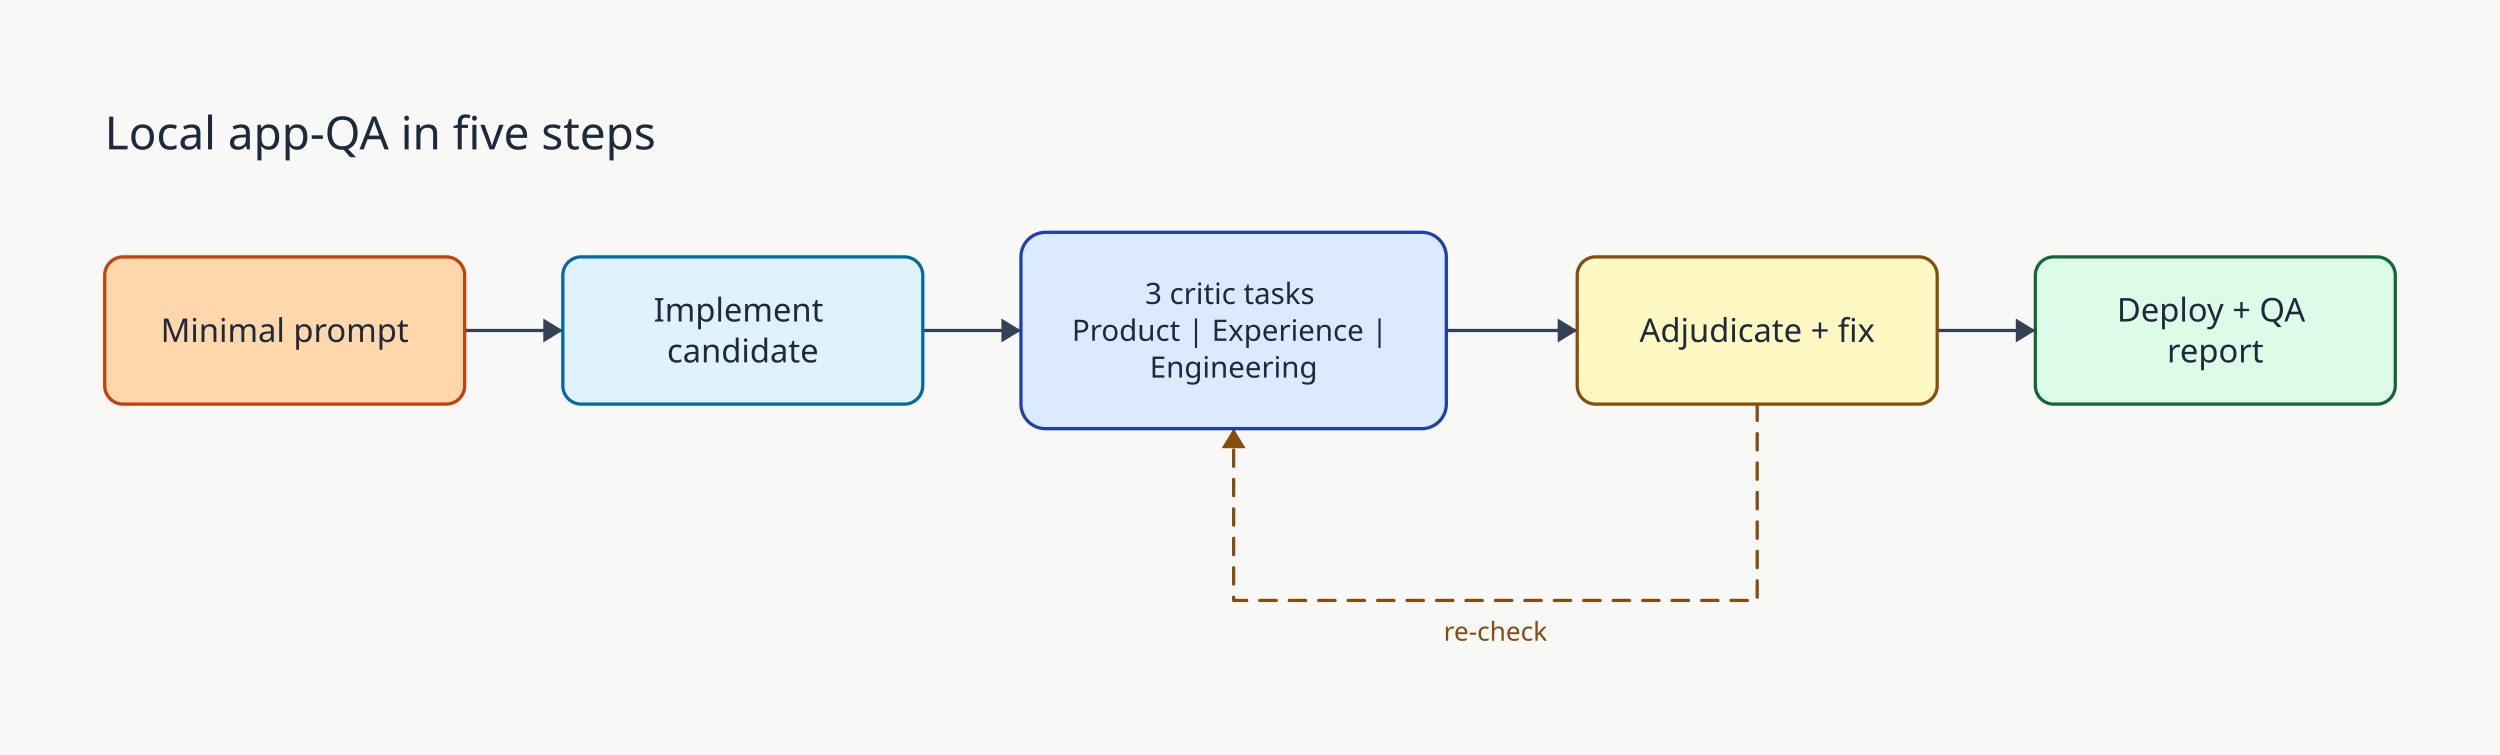
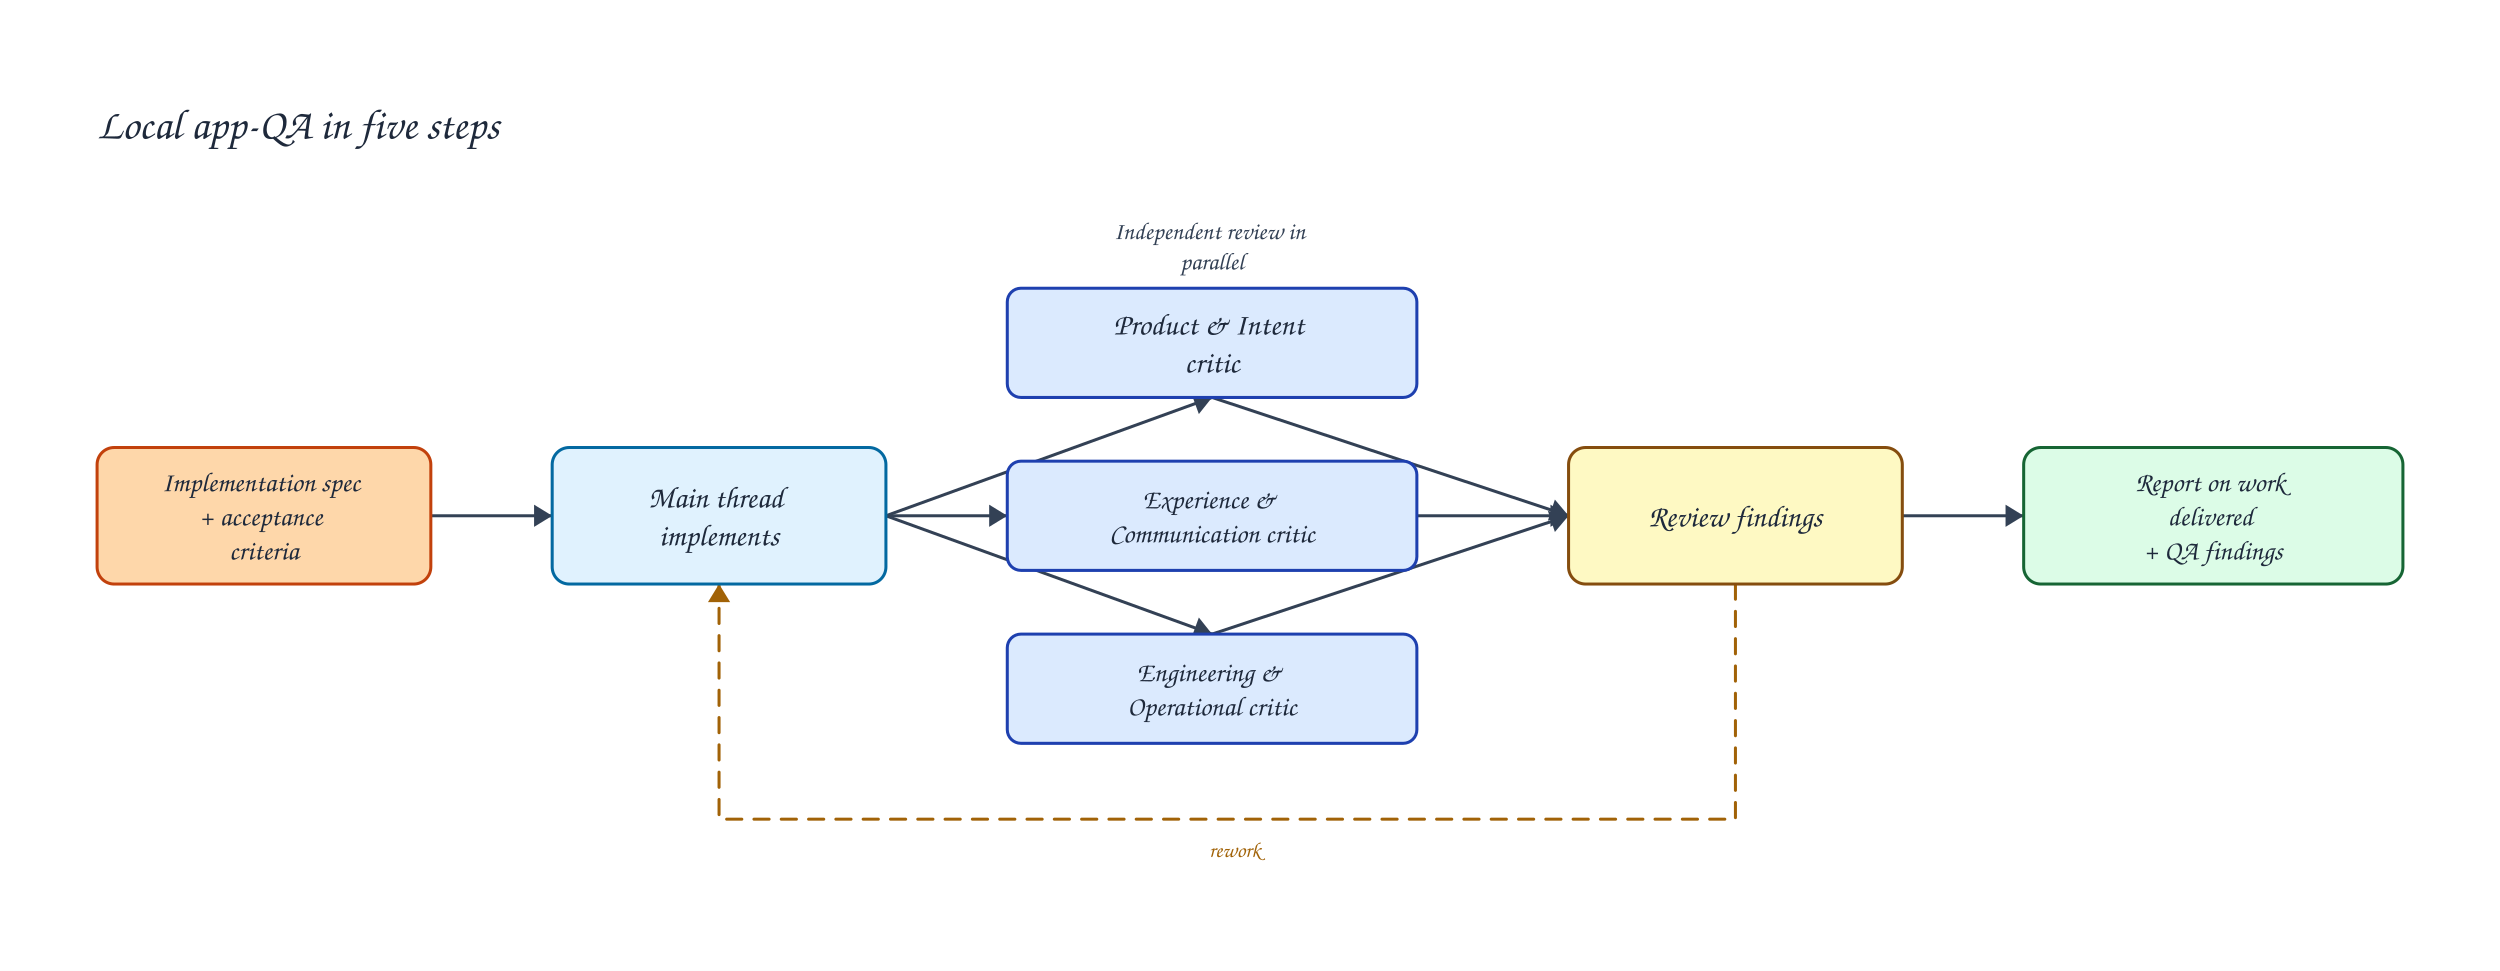
- <svg xmlns="http://www.w3.org/2000/svg" width="1528" height="461" viewBox="16.00 23.00 1528.00 461.00">
-   <rect x="16.00" y="23.00" width="1528.00" height="461.00" fill="#f8f8f6" />
-   <polyline points="300.00,225.00 360.00,225.00" fill="none" stroke="#334155" stroke-width="2.0" stroke-linecap="round" stroke-linejoin="round" />
-   <polygon points="360.00,225.00 348.06,232.32 348.06,217.68" fill="#334155" />
-   <polyline points="580.00,225.00 640.00,225.00" fill="none" stroke="#334155" stroke-width="2.0" stroke-linecap="round" stroke-linejoin="round" />
-   <polygon points="640.00,225.00 628.06,232.32 628.06,217.68" fill="#334155" />
-   <polyline points="900.00,225.00 980.00,225.00" fill="none" stroke="#334155" stroke-width="2.0" stroke-linecap="round" stroke-linejoin="round" />
-   <polygon points="980.00,225.00 968.06,232.32 968.06,217.68" fill="#334155" />
-   <polyline points="1200.00,225.00 1260.00,225.00" fill="none" stroke="#334155" stroke-width="2.0" stroke-linecap="round" stroke-linejoin="round" />
-   <polygon points="1260.00,225.00 1248.06,232.32 1248.06,217.68" fill="#334155" />
-   <polyline points="1090.00,270.00 1090.00,390.00 770.00,390.00 770.00,285.00" fill="none" stroke="#854d0e" stroke-width="2.0" stroke-linecap="round" stroke-linejoin="round" stroke-dasharray="10 8" />
-   <polygon points="770.00,285.00 777.32,296.94 762.68,296.94" fill="#854d0e" />
-   <rect x="80.0" y="180.0" width="220.0" height="90.0" rx="11.25" fill="#fed7aa" stroke="#c2410c" stroke-width="2.0" opacity="1.000" />
-   <rect x="360.0" y="180.0" width="220.0" height="90.0" rx="11.25" fill="#e0f2fe" stroke="#0369a1" stroke-width="2.0" opacity="1.000" />
-   <rect x="640.0" y="165.0" width="260.0" height="120.0" rx="15.00" fill="#dbeafe" stroke="#1e40af" stroke-width="2.0" opacity="1.000" />
-   <rect x="980.0" y="180.0" width="220.0" height="90.0" rx="11.25" fill="#fef9c3" stroke="#854d0e" stroke-width="2.0" opacity="1.000" />
-   <rect x="1260.0" y="180.0" width="220.0" height="90.0" rx="11.25" fill="#dcfce7" stroke="#166534" stroke-width="2.0" opacity="1.000" />
-   <text x="80.00" y="114.30" text-anchor="start" font-family="Segoe UI, sans-serif" font-size="28.0" fill="#1e293b">
-     <tspan x="80.00" dy="0.00">Local app-QA in five steps</tspan>
+ <svg xmlns="http://www.w3.org/2000/svg" width="1648" height="640" viewBox="-4.00 -30.00 1648.00 640.00">
+   <rect x="-4.00" y="-30.00" width="1648.00" height="640.00" fill="#ffffff" />
+   <polyline points="280.00,310.00 360.00,310.00" fill="none" stroke="#334155" stroke-width="2.0" stroke-linecap="round" stroke-linejoin="round" />
+   <polygon points="360.00,310.00 348.06,317.32 348.06,302.68" fill="#334155" />
+   <polyline points="580.00,310.00 795.00,232.00" fill="none" stroke="#334155" stroke-width="2.0" stroke-linecap="round" stroke-linejoin="round" />
+   <polygon points="795.00,232.00 786.28,242.95 781.28,229.19" fill="#334155" />
+   <polyline points="580.00,310.00 660.00,310.00" fill="none" stroke="#334155" stroke-width="2.0" stroke-linecap="round" stroke-linejoin="round" />
+   <polygon points="660.00,310.00 648.06,317.32 648.06,302.68" fill="#334155" />
+   <polyline points="580.00,310.00 795.00,388.00" fill="none" stroke="#334155" stroke-width="2.0" stroke-linecap="round" stroke-linejoin="round" />
+   <polygon points="795.00,388.00 781.28,390.81 786.28,377.05" fill="#334155" />
+   <polyline points="795.00,232.00 1030.00,310.00" fill="none" stroke="#334155" stroke-width="2.0" stroke-linecap="round" stroke-linejoin="round" />
+   <polygon points="1030.00,310.00 1016.37,313.19 1020.98,299.30" fill="#334155" />
+   <polyline points="930.00,310.00 1030.00,310.00" fill="none" stroke="#334155" stroke-width="2.0" stroke-linecap="round" stroke-linejoin="round" />
+   <polygon points="1030.00,310.00 1018.06,317.32 1018.06,302.68" fill="#334155" />
+   <polyline points="795.00,388.00 1030.00,310.00" fill="none" stroke="#334155" stroke-width="2.0" stroke-linecap="round" stroke-linejoin="round" />
+   <polygon points="1030.00,310.00 1020.98,320.70 1016.37,306.81" fill="#334155" />
+   <polyline points="1250.00,310.00 1330.00,310.00" fill="none" stroke="#334155" stroke-width="2.0" stroke-linecap="round" stroke-linejoin="round" />
+   <polygon points="1330.00,310.00 1318.06,317.32 1318.06,302.68" fill="#334155" />
+   <polyline points="1140.00,355.00 1140.00,510.00 470.00,510.00 470.00,355.00" fill="none" stroke="#a16207" stroke-width="2.0" stroke-linecap="round" stroke-linejoin="round" stroke-dasharray="10 8" />
+   <polygon points="470.00,355.00 477.32,366.94 462.68,366.94" fill="#a16207" />
+   <rect x="60.0" y="265.0" width="220.0" height="90.0" rx="11.25" fill="#fed7aa" stroke="#c2410c" stroke-width="2.0" opacity="1.000" />
+   <rect x="360.0" y="265.0" width="220.0" height="90.0" rx="11.25" fill="#e0f2fe" stroke="#0369a1" stroke-width="2.0" opacity="1.000" />
+   <rect x="660.0" y="160.0" width="270.0" height="72.0" rx="9.00" fill="#dbeafe" stroke="#1e40af" stroke-width="2.0" opacity="1.000" />
+   <rect x="660.0" y="274.0" width="270.0" height="72.0" rx="9.00" fill="#dbeafe" stroke="#1e40af" stroke-width="2.0" opacity="1.000" />
+   <rect x="660.0" y="388.0" width="270.0" height="72.0" rx="9.00" fill="#dbeafe" stroke="#1e40af" stroke-width="2.0" opacity="1.000" />
+   <rect x="1030.0" y="265.0" width="220.0" height="90.0" rx="11.25" fill="#fef9c3" stroke="#854d0e" stroke-width="2.0" opacity="1.000" />
+   <rect x="1330.0" y="265.0" width="250.0" height="90.0" rx="11.25" fill="#dcfce7" stroke="#166534" stroke-width="2.0" opacity="1.000" />
+   <text x="60.00" y="61.30" text-anchor="start" font-family="Segoe Print, Comic Sans MS, cursive" font-size="28.0" fill="#1e293b">
+     <tspan x="60.00" dy="0.00">Local app-QA in five steps</tspan>
  </text>
-   <text x="190.00" y="232.00" text-anchor="middle" font-family="Segoe UI, sans-serif" font-size="20.0" fill="#1e293b">
-     <tspan x="190.00" dy="0.00">Minimal prompt</tspan>
+   <text x="795.00" y="127.60" text-anchor="middle" font-family="Segoe Print, Comic Sans MS, cursive" font-size="16.0" fill="#334155">
+     <tspan x="795.00" dy="0.00">Independent review in</tspan>
+     <tspan x="795.00" dy="20.00">parallel</tspan>
  </text>
-   <text x="470.00" y="219.50" text-anchor="middle" font-family="Segoe UI, sans-serif" font-size="20.0" fill="#1e293b">
-     <tspan x="470.00" dy="0.00">Implement</tspan>
-     <tspan x="470.00" dy="25.00">candidate</tspan>
+   <text x="810.00" y="534.90" text-anchor="middle" font-family="Segoe Print, Comic Sans MS, cursive" font-size="14.0" fill="#a16207">
+     <tspan x="810.00" dy="0.00">rework</tspan>
  </text>
-   <text x="770.00" y="208.80" text-anchor="middle" font-family="Segoe UI, sans-serif" font-size="18.0" fill="#1e293b">
-     <tspan x="770.00" dy="0.00">3 critic tasks</tspan>
-     <tspan x="770.00" dy="22.50">Product | Experience |</tspan>
-     <tspan x="770.00" dy="22.50">Engineering</tspan>
+   <text x="170.00" y="293.80" text-anchor="middle" font-family="Segoe Print, Comic Sans MS, cursive" font-size="18.0" fill="#1e293b">
+     <tspan x="170.00" dy="0.00">Implementation spec</tspan>
+     <tspan x="170.00" dy="22.50">+ acceptance</tspan>
+     <tspan x="170.00" dy="22.50">criteria</tspan>
  </text>
-   <text x="1090.00" y="232.00" text-anchor="middle" font-family="Segoe UI, sans-serif" font-size="20.0" fill="#1e293b">
-     <tspan x="1090.00" dy="0.00">Adjudicate + fix</tspan>
+   <text x="470.00" y="304.50" text-anchor="middle" font-family="Segoe Print, Comic Sans MS, cursive" font-size="20.0" fill="#1e293b">
+     <tspan x="470.00" dy="0.00">Main thread</tspan>
+     <tspan x="470.00" dy="25.00">implements</tspan>
  </text>
-   <text x="1370.00" y="219.50" text-anchor="middle" font-family="Segoe UI, sans-serif" font-size="20.0" fill="#1e293b">
-     <tspan x="1370.00" dy="0.00">Deploy + QA</tspan>
-     <tspan x="1370.00" dy="25.00">report</tspan>
+   <text x="795.00" y="190.50" text-anchor="middle" font-family="Segoe Print, Comic Sans MS, cursive" font-size="20.0" fill="#1e293b">
+     <tspan x="795.00" dy="0.00">Product &amp; Intent</tspan>
+     <tspan x="795.00" dy="25.00">critic</tspan>
  </text>
-   <text x="930.00" y="414.60" text-anchor="middle" font-family="Segoe UI, sans-serif" font-size="16.0" fill="#854d0e">
-     <tspan x="930.00" dy="0.00">re-check</tspan>
+   <text x="795.00" y="305.05" text-anchor="middle" font-family="Segoe Print, Comic Sans MS, cursive" font-size="18.0" fill="#1e293b">
+     <tspan x="795.00" dy="0.00">Experience &amp;</tspan>
+     <tspan x="795.00" dy="22.50">Communication critic</tspan>
+   </text>
+   <text x="795.00" y="419.05" text-anchor="middle" font-family="Segoe Print, Comic Sans MS, cursive" font-size="18.0" fill="#1e293b">
+     <tspan x="795.00" dy="0.00">Engineering &amp;</tspan>
+     <tspan x="795.00" dy="22.50">Operational critic</tspan>
+   </text>
+   <text x="1140.00" y="317.00" text-anchor="middle" font-family="Segoe Print, Comic Sans MS, cursive" font-size="20.0" fill="#1e293b">
+     <tspan x="1140.00" dy="0.00">Review findings</tspan>
+   </text>
+   <text x="1455.00" y="293.80" text-anchor="middle" font-family="Segoe Print, Comic Sans MS, cursive" font-size="18.0" fill="#1e293b">
+     <tspan x="1455.00" dy="0.00">Report on work</tspan>
+     <tspan x="1455.00" dy="22.50">delivered</tspan>
+     <tspan x="1455.00" dy="22.50">+ QA findings</tspan>
  </text>
</svg>
